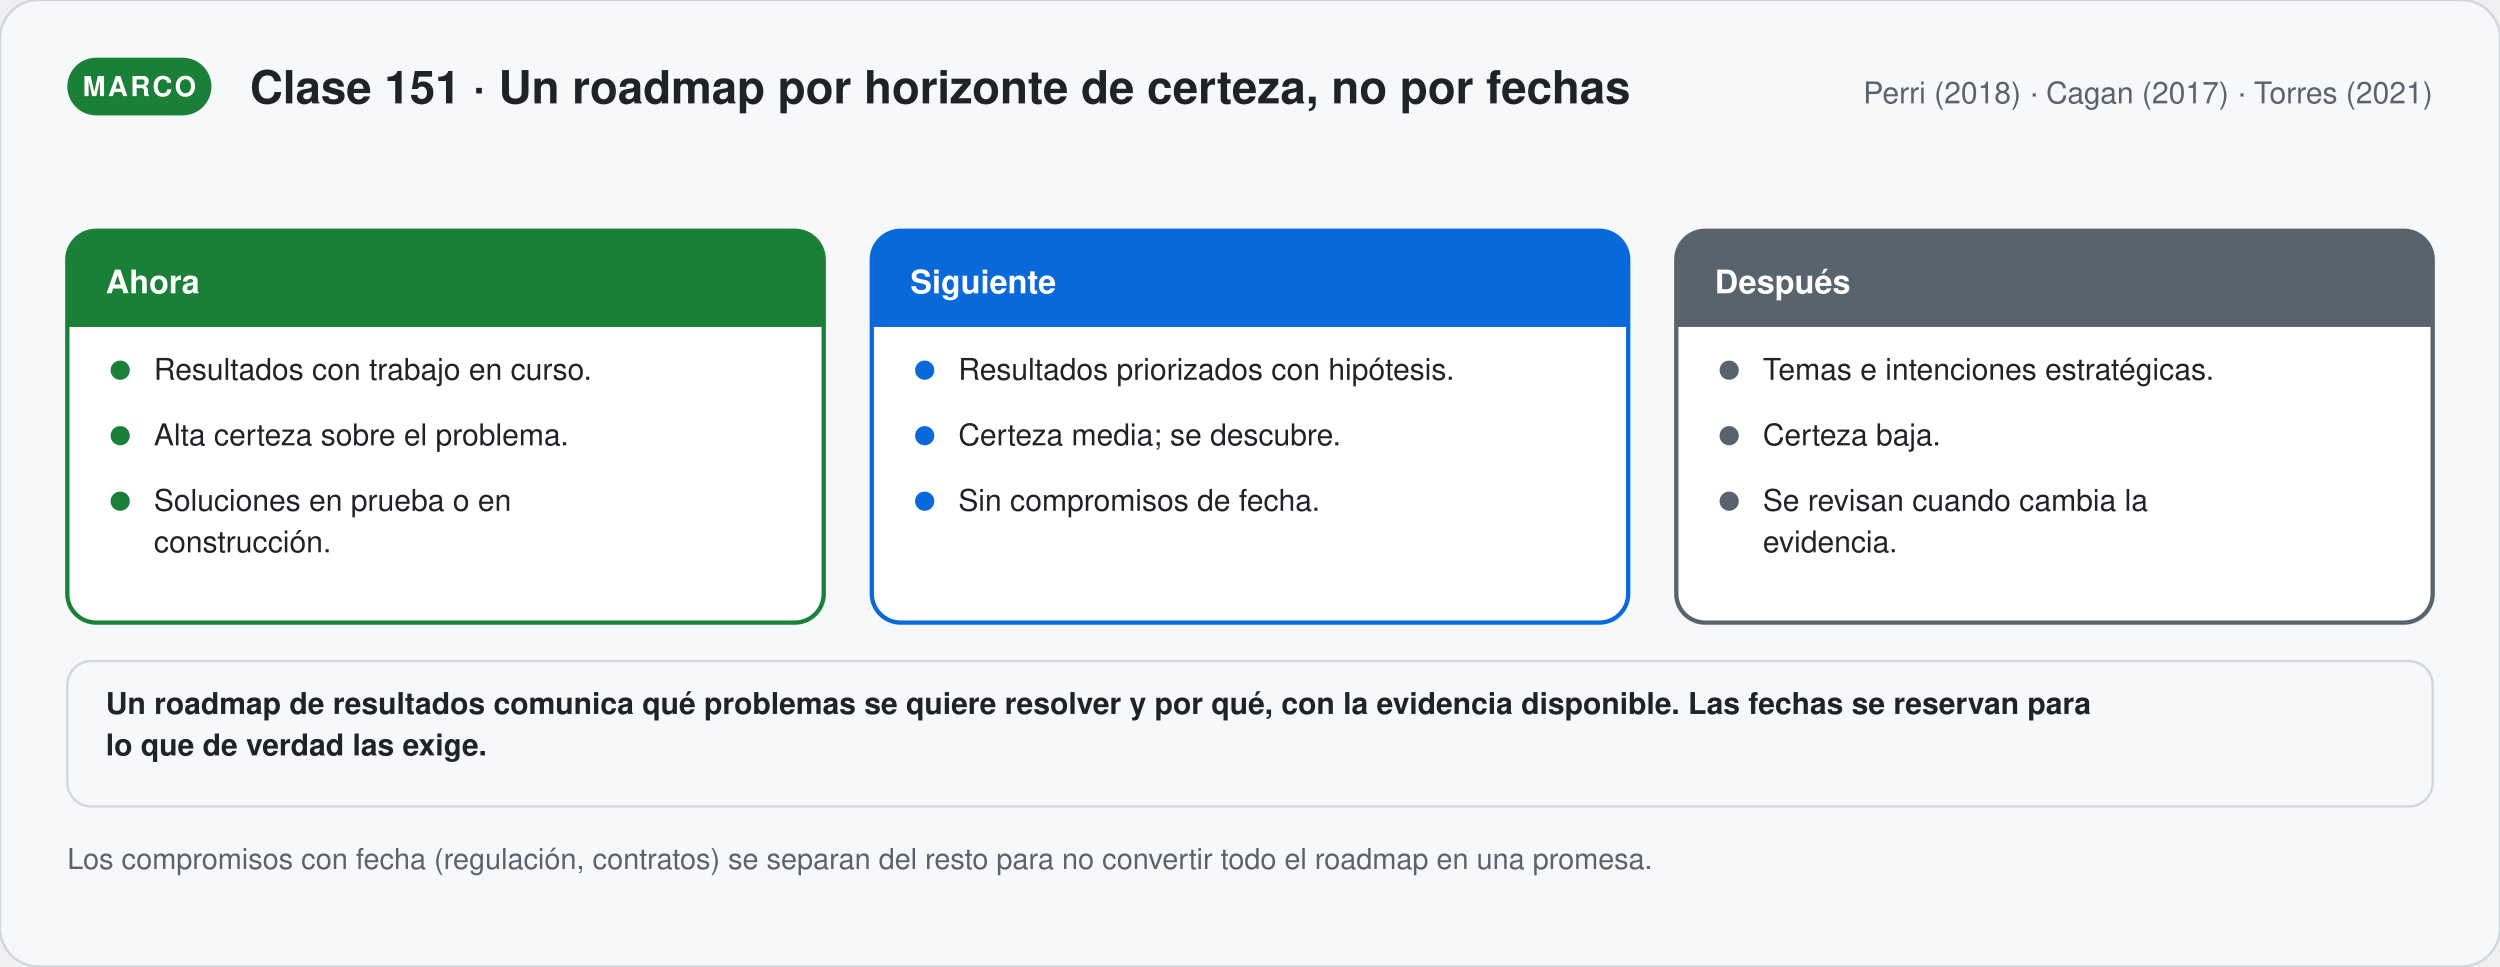
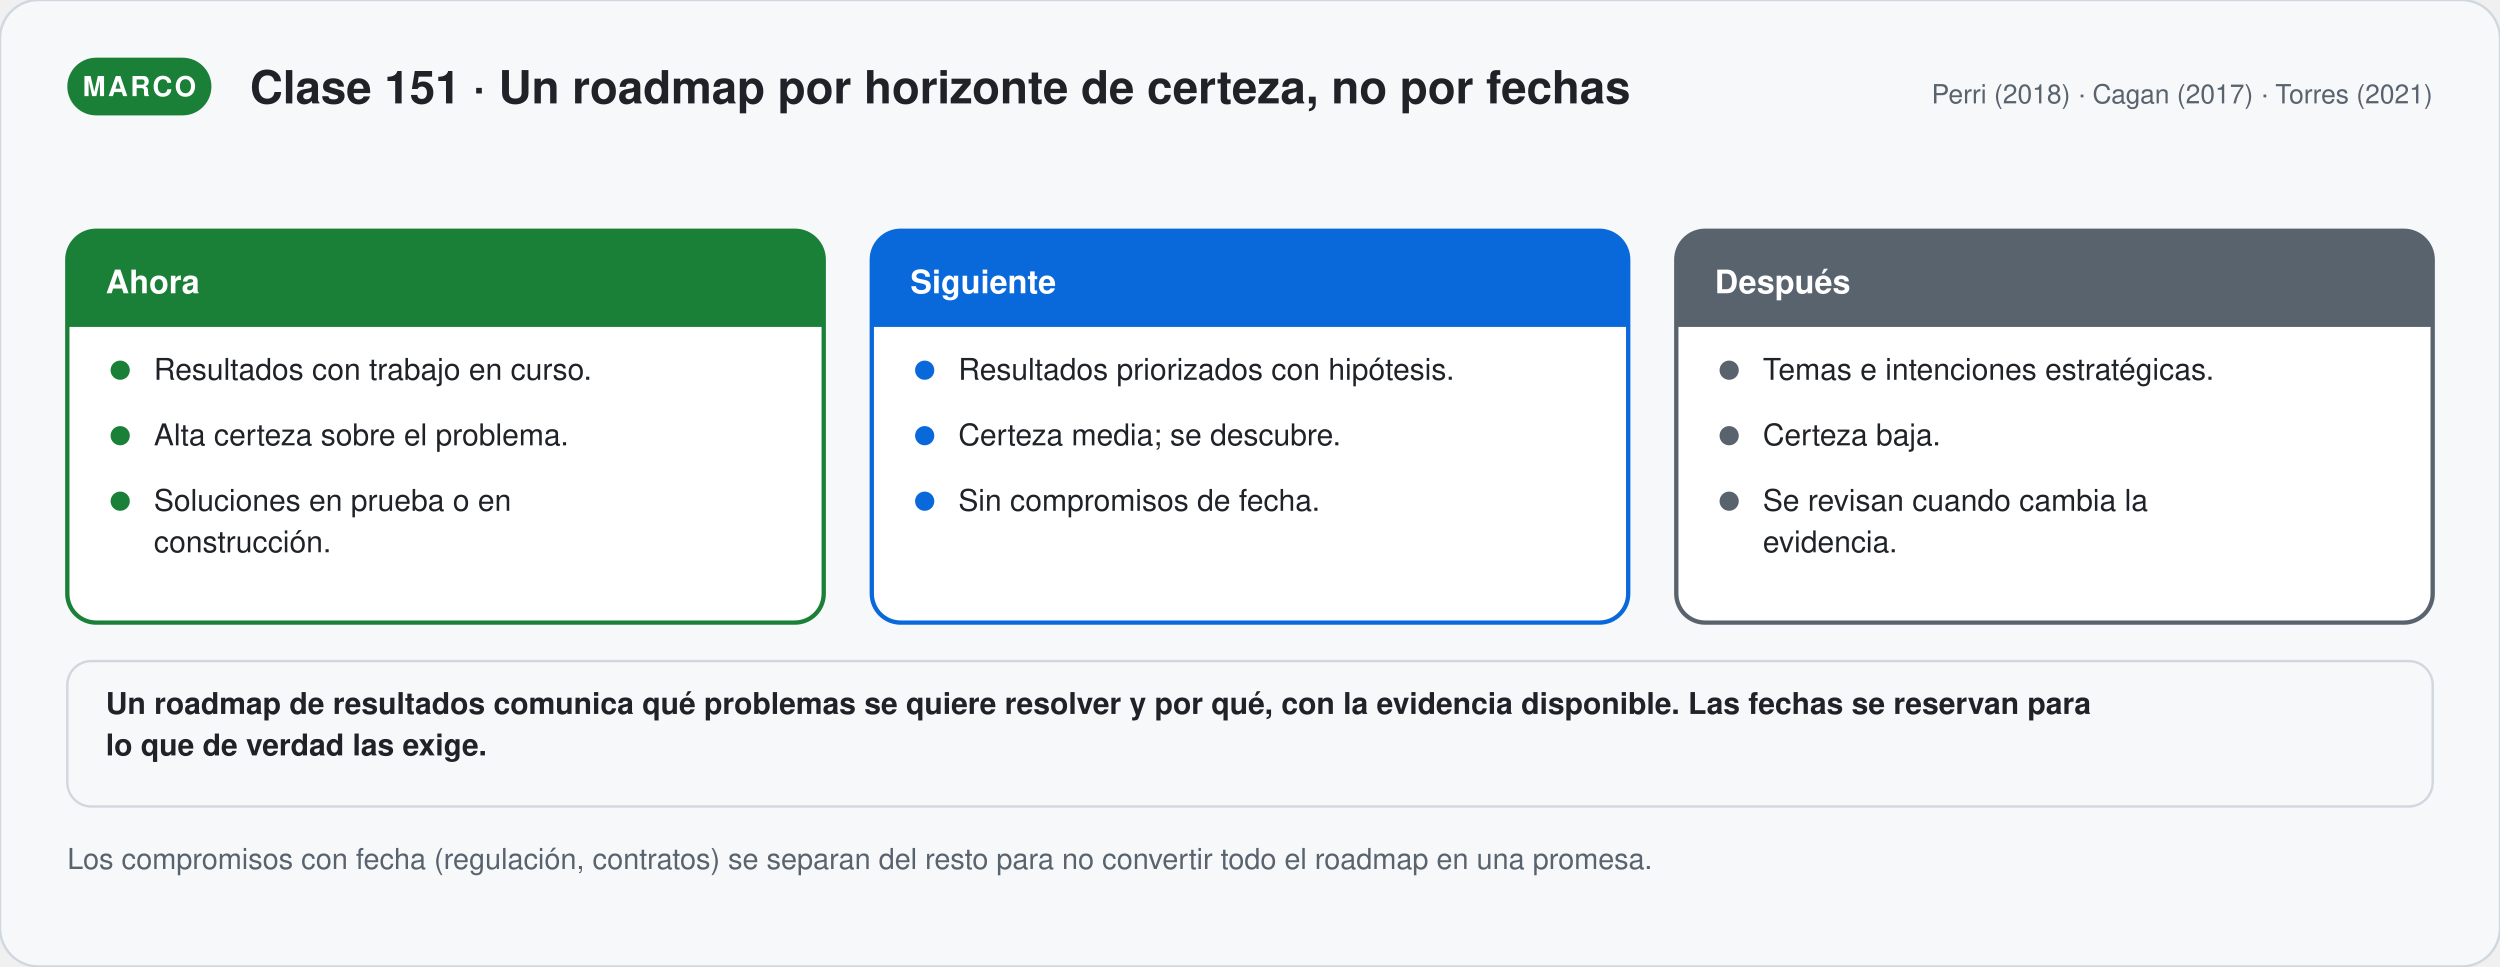
<svg xmlns="http://www.w3.org/2000/svg" viewBox="0 0 1040 402.06" width="1040" role="img" aria-labelledby="t-s151 d-s151" font-family="'Segoe UI', 'Helvetica Neue', Helvetica, Arial, sans-serif">
  <defs>
    <marker id="p-s151" viewBox="0 0 10 10" refX="8" refY="5" markerWidth="7" markerHeight="7" orient="auto">
      <path d="M1,1 L9,5 L1,9 Z" fill="#59636e" />
    </marker>
  </defs>
  <rect width="1040" height="402.06" rx="16" fill="#f6f8fa" stroke="#d0d7de" />
  <rect x="28" y="24" width="59.95" height="24" rx="12" fill="#1a7f37" />
  <text x="57.975" y="40" font-size="11.5" font-weight="700" fill="#ffffff" text-anchor="middle" letter-spacing="1">MARCO</text>
  <text x="103.95" y="43" font-size="19" font-weight="700" fill="#1f2328" text-anchor="start">Clase 151 · Un roadmap por horizonte de certeza, no por fechas</text>
-   <text x="1012" y="43" font-size="12.5" font-weight="400" fill="#59636e" text-anchor="end">Perri (2018) · Cagan (2017) · Torres (2021)</text>
+   <text x="1012" y="43" font-size="11" font-weight="400" fill="#59636e" text-anchor="end">Perri (2018) · Cagan (2017) · Torres (2021)</text>
  <rect x="28" y="96" width="314.667" height="163" rx="12" fill="#ffffff" stroke="#1a7f37" stroke-width="1.8" />
  <path d="M28.0,136 V108 a12,12 0 0 1 12,-12 H330.667 a12,12 0 0 1 12,12 V136 Z" fill="#1a7f37" />
  <text x="44" y="122" font-size="13.5" font-weight="800" fill="#ffffff" text-anchor="start">Ahora</text>
  <circle cx="50.0" cy="154" r="4" fill="#1a7f37" />
  <text x="64" y="158" font-size="12.5" font-weight="400" fill="#1f2328" text-anchor="start">Resultados con trabajo en curso.</text>
  <circle cx="50.0" cy="181.25" r="4" fill="#1a7f37" />
  <text x="64" y="185.25" font-size="12.5" font-weight="400" fill="#1f2328" text-anchor="start">Alta certeza sobre el problema.</text>
  <circle cx="50.0" cy="208.5" r="4" fill="#1a7f37" />
  <text x="64" y="212.5" font-size="12.5" font-weight="400" fill="#1f2328" text-anchor="start">Soluciones en prueba o en</text>
  <text x="64" y="229.75" font-size="12.5" font-weight="400" fill="#1f2328" text-anchor="start">construcción.</text>
  <rect x="362.667" y="96" width="314.667" height="163" rx="12" fill="#ffffff" stroke="#0969da" stroke-width="1.8" />
  <path d="M362.667,136 V108 a12,12 0 0 1 12,-12 H665.333 a12,12 0 0 1 12,12 V136 Z" fill="#0969da" />
  <text x="378.667" y="122" font-size="13.5" font-weight="800" fill="#ffffff" text-anchor="start">Siguiente</text>
  <circle cx="384.667" cy="154" r="4" fill="#0969da" />
  <text x="398.667" y="158" font-size="12.5" font-weight="400" fill="#1f2328" text-anchor="start">Resultados priorizados con hipótesis.</text>
  <circle cx="384.667" cy="181.25" r="4" fill="#0969da" />
  <text x="398.667" y="185.25" font-size="12.5" font-weight="400" fill="#1f2328" text-anchor="start">Certeza media; se descubre.</text>
  <circle cx="384.667" cy="208.5" r="4" fill="#0969da" />
  <text x="398.667" y="212.5" font-size="12.5" font-weight="400" fill="#1f2328" text-anchor="start">Sin compromisos de fecha.</text>
  <rect x="697.333" y="96" width="314.667" height="163" rx="12" fill="#ffffff" stroke="#59636e" stroke-width="1.8" />
  <path d="M697.333,136 V108 a12,12 0 0 1 12,-12 H1000.0 a12,12 0 0 1 12,12 V136 Z" fill="#59636e" />
  <text x="713.333" y="122" font-size="13.5" font-weight="800" fill="#ffffff" text-anchor="start">Después</text>
  <circle cx="719.333" cy="154" r="4" fill="#59636e" />
  <text x="733.333" y="158" font-size="12.5" font-weight="400" fill="#1f2328" text-anchor="start">Temas e intenciones estratégicas.</text>
  <circle cx="719.333" cy="181.25" r="4" fill="#59636e" />
  <text x="733.333" y="185.25" font-size="12.5" font-weight="400" fill="#1f2328" text-anchor="start">Certeza baja.</text>
  <circle cx="719.333" cy="208.5" r="4" fill="#59636e" />
  <text x="733.333" y="212.5" font-size="12.5" font-weight="400" fill="#1f2328" text-anchor="start">Se revisan cuando cambia la</text>
  <text x="733.333" y="229.75" font-size="12.5" font-weight="400" fill="#1f2328" text-anchor="start">evidencia.</text>
  <rect x="28" y="275" width="984" height="60.5" rx="10" fill="#f6f8fa" stroke="#d0d7de" stroke-width="1" />
  <text x="44" y="297" font-size="12.5" font-weight="600" fill="#1f2328" text-anchor="start">Un roadmap de resultados comunica qué problemas se quiere resolver y por qué, con la evidencia disponible. Las fechas se reservan para</text>
  <text x="44" y="314.25" font-size="12.5" font-weight="600" fill="#1f2328" text-anchor="start">lo que de verdad las exige.</text>
  <text x="28" y="361.5" font-size="12" font-weight="400" fill="#59636e" text-anchor="start">Los compromisos con fecha (regulación, contratos) se separan del resto para no convertir todo el roadmap en una promesa.</text>
</svg>
